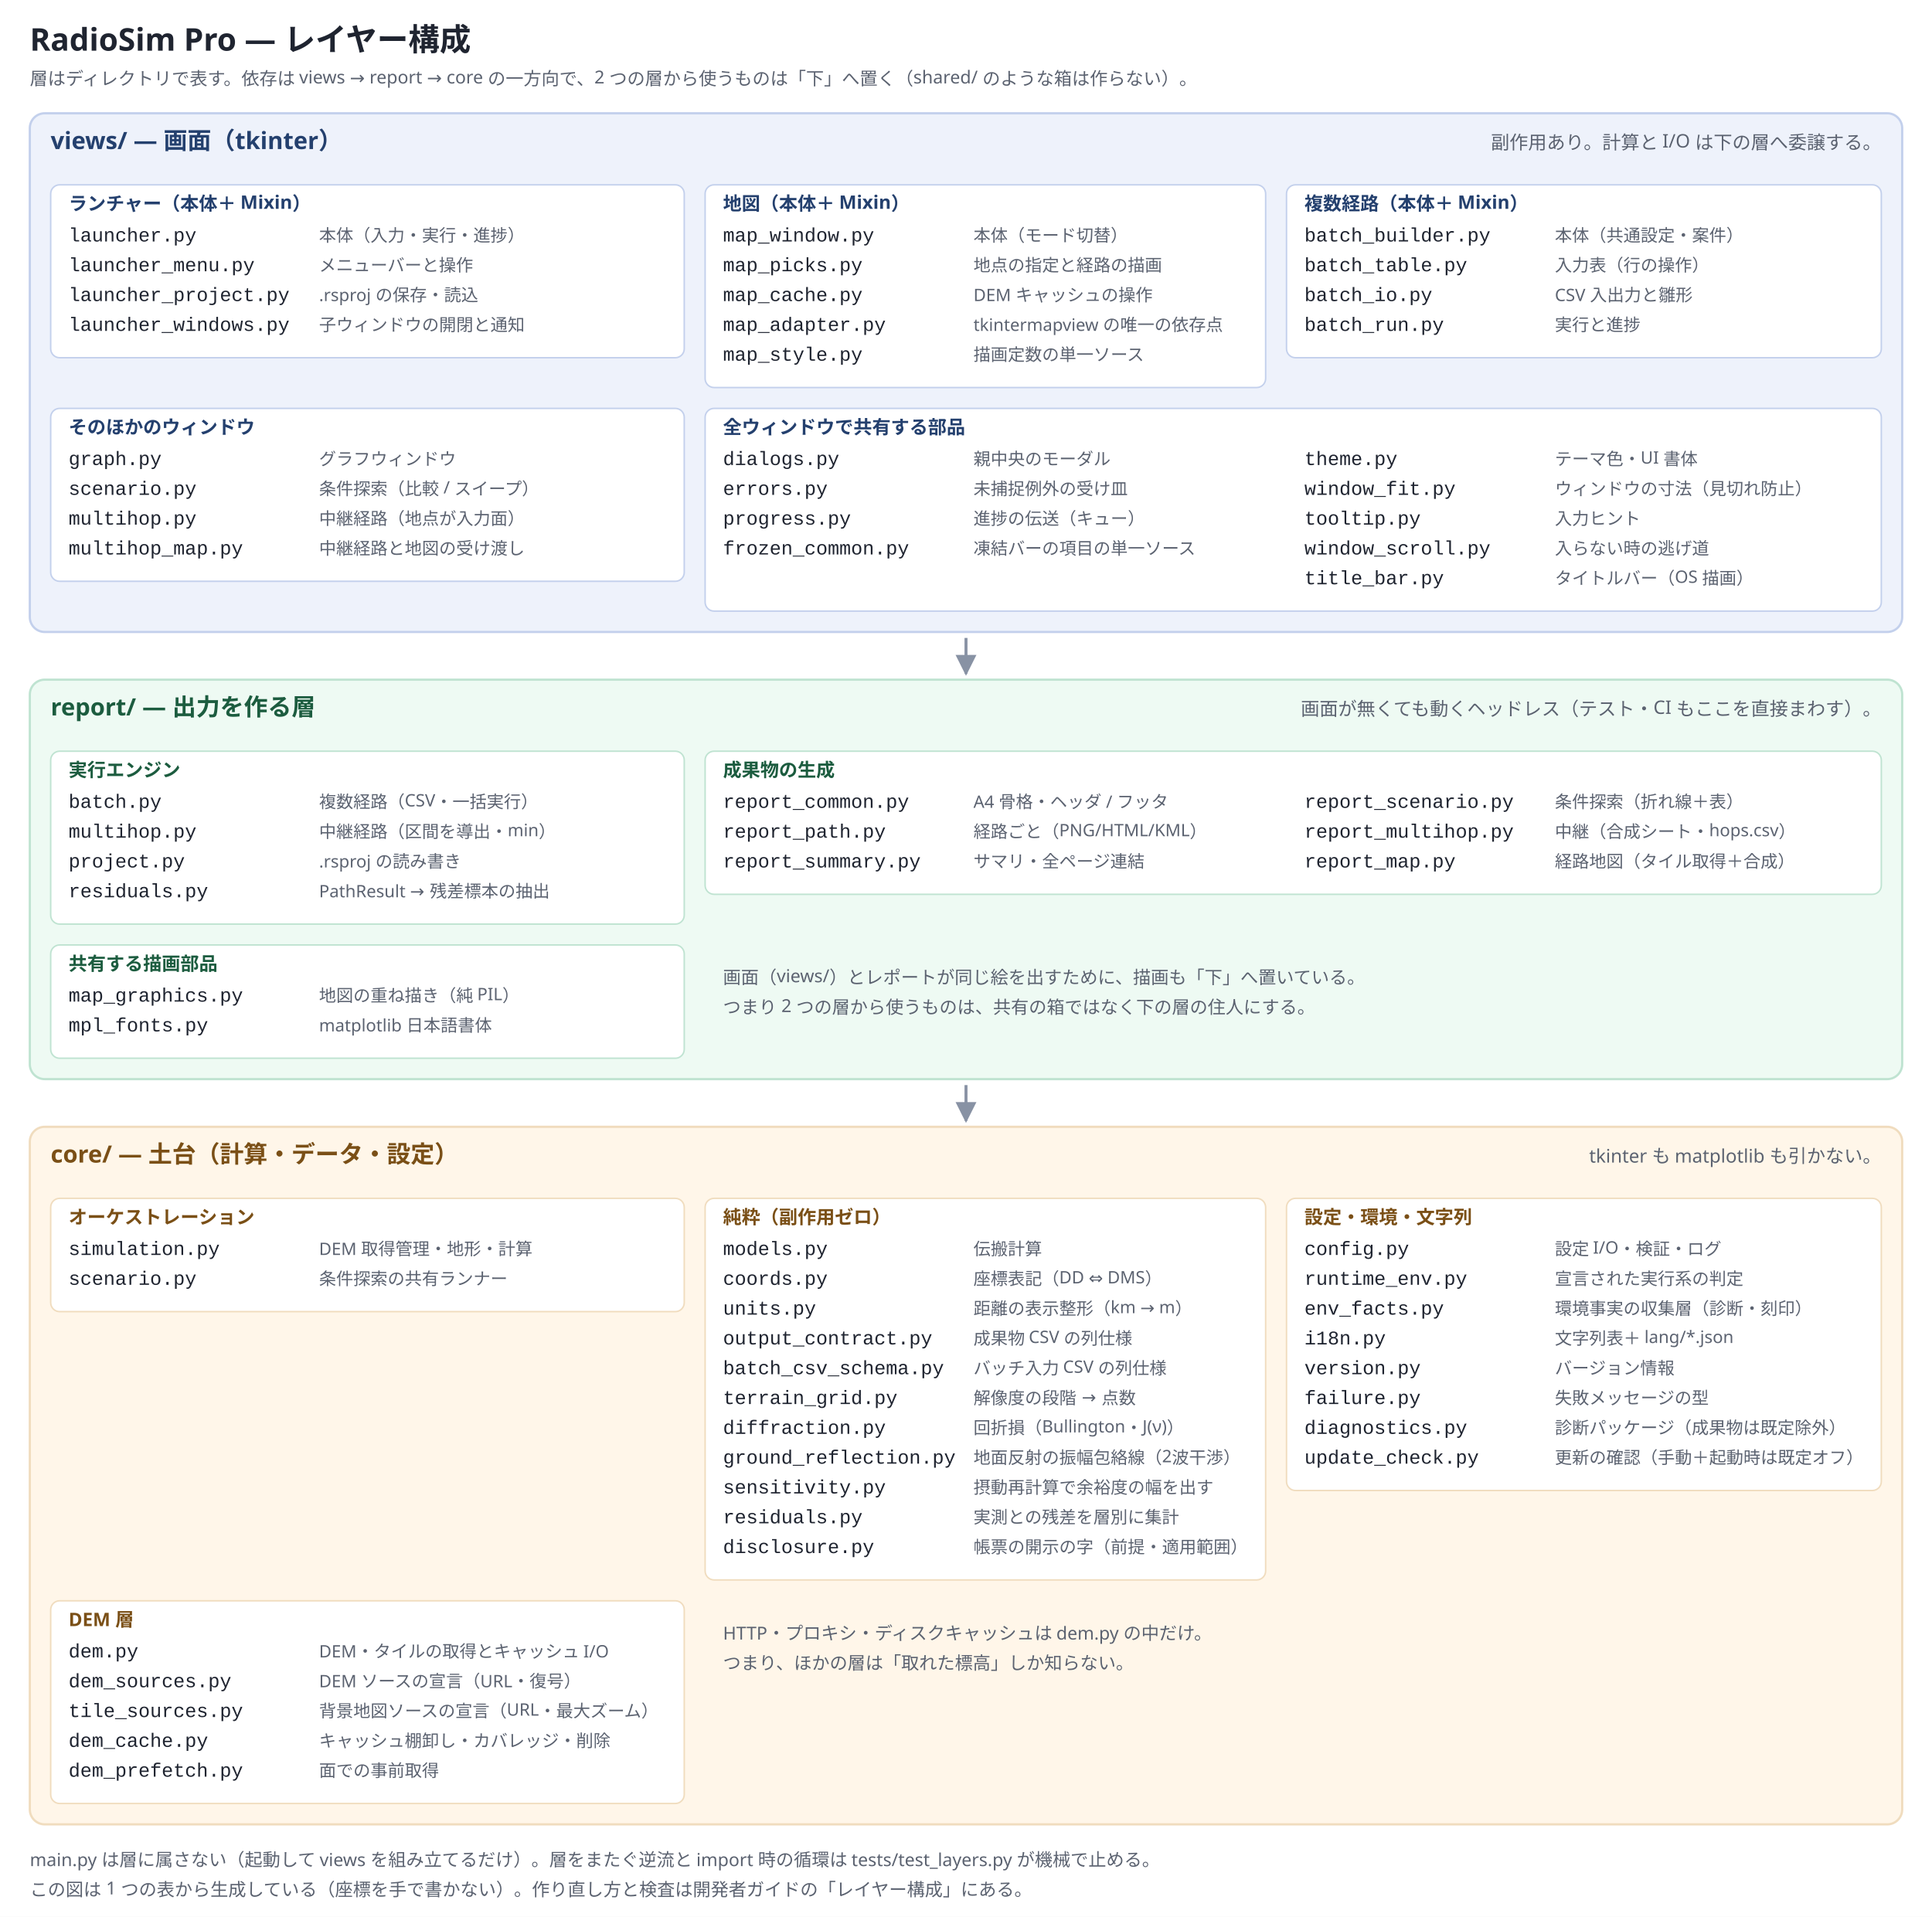
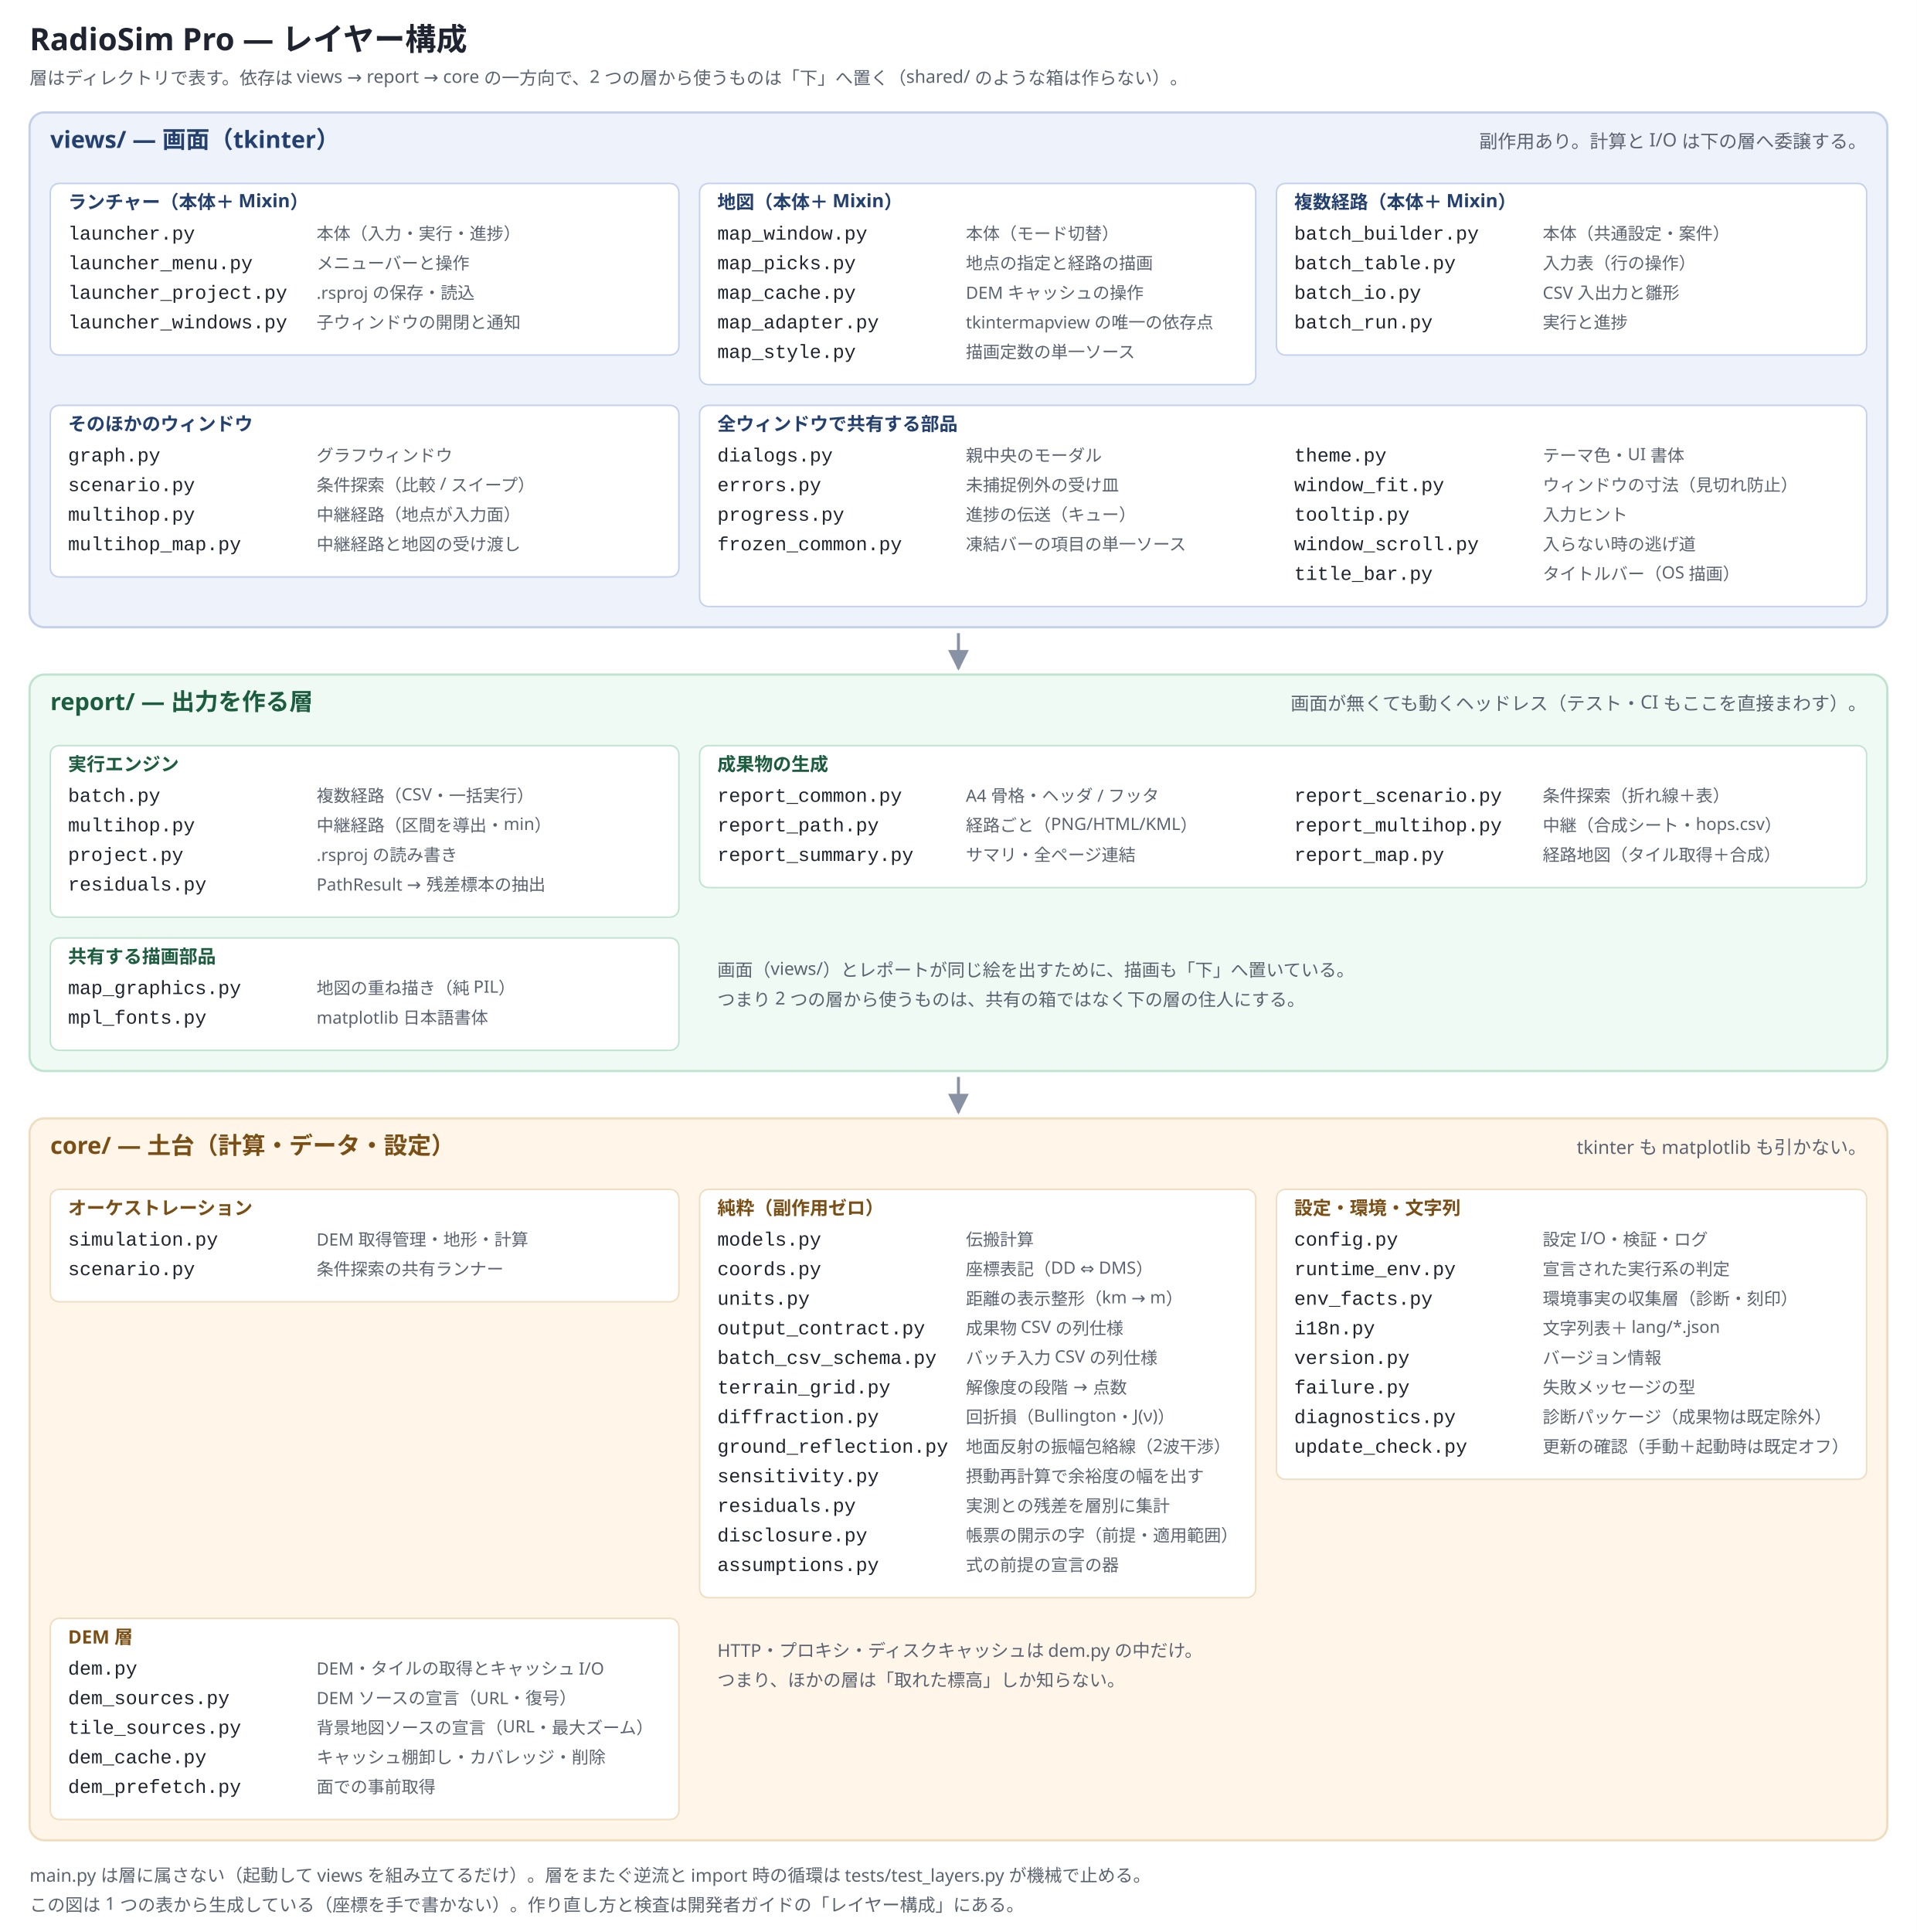
- <svg xmlns="http://www.w3.org/2000/svg" viewBox="0 0 1296 1286" width="1296" height="1286" role="img" aria-labelledby="ttl desc" font-family="'BIZ UDPGothic','Meiryo','Yu Gothic','Hiragino Sans',sans-serif">
+ <svg xmlns="http://www.w3.org/2000/svg" viewBox="0 0 1296 1306" width="1296" height="1306" role="img" aria-labelledby="ttl desc" font-family="'BIZ UDPGothic','Meiryo','Yu Gothic','Hiragino Sans',sans-serif">
  <defs>
    <marker id="ar" viewBox="0 0 10 10" refX="9" refY="5" markerWidth="7" markerHeight="7" orient="auto-start-reverse">
      <path d="M0,0 L10,5 L0,10 z" fill="#8892a4" />
    </marker>
    <style>
      .band  { stroke-width:1.5 }
      .card  { fill:#ffffff; stroke-width:1 }
      .lname { font-size:16px; font-weight:700 }
      .lrule { font-size:12.5px; fill:#5b6270 }
      .ctitle{ font-size:12.5px; font-weight:700 }
      .mod   { font-size:13px; font-family:Consolas,'Courier New',monospace; fill:#1f2430 }
      .role  { font-size:11.5px; fill:#5b6270 }
      .note  { font-size:12px; fill:#5b6270 }
      .arrow { stroke:#8892a4; stroke-width:2; marker-end:url(#ar) }
    </style>
  </defs>
-   <rect width="1296" height="1286" fill="#ffffff" />
+   <rect width="1296" height="1306" fill="#ffffff" />
  <text x="20" y="34" font-size="21" font-weight="700" fill="#1f2430">RadioSim Pro — レイヤー構成</text>
  <text x="20" y="57" class="note">層はディレクトリで表す。依存は views → report → core の一方向で、2 つの層から使うものは「下」へ置く（shared/ のような箱は作らない）。</text>
  <rect class="band" x="20" y="76" width="1256" height="348" rx="10" fill="#eef2fb" stroke="#c3d0ec" />
  <text x="34" y="100" class="lname" fill="#24406e">views/ — 画面（tkinter）</text>
  <text x="1262" y="100" class="lrule" text-anchor="end">副作用あり。計算と I/O は下の層へ委譲する。</text>
  <g>
    <rect class="card" x="34" y="124" width="425" height="116" rx="6" stroke="#c3d0ec" />
    <text x="46" y="141" class="ctitle" fill="#24406e">ランチャー（本体＋ Mixin）</text>
    <text x="46" y="162" class="mod">launcher.py</text>
    <text x="214" y="162" class="role">本体（入力・実行・進捗）</text>
    <text x="46" y="182" class="mod">launcher_menu.py</text>
    <text x="214" y="182" class="role">メニューバーと操作</text>
    <text x="46" y="202" class="mod">launcher_project.py</text>
    <text x="214" y="202" class="role">.rsproj の保存・読込</text>
    <text x="46" y="222" class="mod">launcher_windows.py</text>
    <text x="214" y="222" class="role">子ウィンドウの開閉と通知</text>
    <rect class="card" x="473" y="124" width="376" height="136" rx="6" stroke="#c3d0ec" />
    <text x="485" y="141" class="ctitle" fill="#24406e">地図（本体＋ Mixin）</text>
    <text x="485" y="162" class="mod">map_window.py</text>
    <text x="653" y="162" class="role">本体（モード切替）</text>
    <text x="485" y="182" class="mod">map_picks.py</text>
    <text x="653" y="182" class="role">地点の指定と経路の描画</text>
    <text x="485" y="202" class="mod">map_cache.py</text>
    <text x="653" y="202" class="role">DEM キャッシュの操作</text>
    <text x="485" y="222" class="mod">map_adapter.py</text>
    <text x="653" y="222" class="role">tkintermapview の唯一の依存点</text>
    <text x="485" y="242" class="mod">map_style.py</text>
    <text x="653" y="242" class="role">描画定数の単一ソース</text>
    <rect class="card" x="863" y="124" width="399" height="116" rx="6" stroke="#c3d0ec" />
    <text x="875" y="141" class="ctitle" fill="#24406e">複数経路（本体＋ Mixin）</text>
    <text x="875" y="162" class="mod">batch_builder.py</text>
    <text x="1043" y="162" class="role">本体（共通設定・案件）</text>
    <text x="875" y="182" class="mod">batch_table.py</text>
    <text x="1043" y="182" class="role">入力表（行の操作）</text>
    <text x="875" y="202" class="mod">batch_io.py</text>
    <text x="1043" y="202" class="role">CSV 入出力と雛形</text>
    <text x="875" y="222" class="mod">batch_run.py</text>
    <text x="1043" y="222" class="role">実行と進捗</text>
  </g>
  <g>
    <rect class="card" x="34" y="274" width="425" height="116" rx="6" stroke="#c3d0ec" />
    <text x="46" y="291" class="ctitle" fill="#24406e">そのほかのウィンドウ</text>
    <text x="46" y="312" class="mod">graph.py</text>
    <text x="214" y="312" class="role">グラフウィンドウ</text>
    <text x="46" y="332" class="mod">scenario.py</text>
    <text x="214" y="332" class="role">条件探索（比較 / スイープ）</text>
    <text x="46" y="352" class="mod">multihop.py</text>
    <text x="214" y="352" class="role">中継経路（地点が入力面）</text>
    <text x="46" y="372" class="mod">multihop_map.py</text>
    <text x="214" y="372" class="role">中継経路と地図の受け渡し</text>
    <rect class="card" x="473" y="274" width="789" height="136" rx="6" stroke="#c3d0ec" />
    <text x="485" y="291" class="ctitle" fill="#24406e">全ウィンドウで共有する部品</text>
    <text x="485" y="312" class="mod">dialogs.py</text>
    <text x="653" y="312" class="role">親中央のモーダル</text>
    <text x="485" y="332" class="mod">errors.py</text>
    <text x="653" y="332" class="role">未捕捉例外の受け皿</text>
    <text x="485" y="352" class="mod">progress.py</text>
    <text x="653" y="352" class="role">進捗の伝送（キュー）</text>
    <text x="485" y="372" class="mod">frozen_common.py</text>
    <text x="653" y="372" class="role">凍結バーの項目の単一ソース</text>
    <text x="875" y="312" class="mod">theme.py</text>
    <text x="1043" y="312" class="role">テーマ色・UI 書体</text>
    <text x="875" y="332" class="mod">window_fit.py</text>
    <text x="1043" y="332" class="role">ウィンドウの寸法（見切れ防止）</text>
    <text x="875" y="352" class="mod">tooltip.py</text>
    <text x="1043" y="352" class="role">入力ヒント</text>
    <text x="875" y="372" class="mod">window_scroll.py</text>
    <text x="1043" y="372" class="role">入らない時の逃げ道</text>
    <text x="875" y="392" class="mod">title_bar.py</text>
    <text x="1043" y="392" class="role">タイトルバー（OS 描画）</text>
  </g>
  <line class="arrow" x1="648" y1="428" x2="648" y2="452" />
  <rect class="band" x="20" y="456" width="1256" height="268" rx="10" fill="#eefaf3" stroke="#bfe3d1" />
  <text x="34" y="480" class="lname" fill="#1c5c3f">report/ — 出力を作る層</text>
  <text x="1262" y="480" class="lrule" text-anchor="end">画面が無くても動くヘッドレス（テスト・CI もここを直接まわす）。</text>
  <g>
    <rect class="card" x="34" y="504" width="425" height="116" rx="6" stroke="#bfe3d1" />
    <text x="46" y="521" class="ctitle" fill="#1c5c3f">実行エンジン</text>
    <text x="46" y="542" class="mod">batch.py</text>
    <text x="214" y="542" class="role">複数経路（CSV・一括実行）</text>
    <text x="46" y="562" class="mod">multihop.py</text>
    <text x="214" y="562" class="role">中継経路（区間を導出・min）</text>
    <text x="46" y="582" class="mod">project.py</text>
    <text x="214" y="582" class="role">.rsproj の読み書き</text>
    <text x="46" y="602" class="mod">residuals.py</text>
    <text x="214" y="602" class="role">PathResult → 残差標本の抽出</text>
    <rect class="card" x="473" y="504" width="789" height="96" rx="6" stroke="#bfe3d1" />
    <text x="485" y="521" class="ctitle" fill="#1c5c3f">成果物の生成</text>
    <text x="485" y="542" class="mod">report_common.py</text>
    <text x="653" y="542" class="role">A4 骨格・ヘッダ / フッタ</text>
    <text x="485" y="562" class="mod">report_path.py</text>
    <text x="653" y="562" class="role">経路ごと（PNG/HTML/KML）</text>
    <text x="485" y="582" class="mod">report_summary.py</text>
    <text x="653" y="582" class="role">サマリ・全ページ連結</text>
    <text x="875" y="542" class="mod">report_scenario.py</text>
    <text x="1043" y="542" class="role">条件探索（折れ線＋表）</text>
    <text x="875" y="562" class="mod">report_multihop.py</text>
    <text x="1043" y="562" class="role">中継（合成シート・hops.csv）</text>
    <text x="875" y="582" class="mod">report_map.py</text>
    <text x="1043" y="582" class="role">経路地図（タイル取得＋合成）</text>
  </g>
  <g>
    <rect class="card" x="34" y="634" width="425" height="76" rx="6" stroke="#bfe3d1" />
    <text x="46" y="651" class="ctitle" fill="#1c5c3f">共有する描画部品</text>
    <text x="46" y="672" class="mod">map_graphics.py</text>
    <text x="214" y="672" class="role">地図の重ね描き（純 PIL）</text>
    <text x="46" y="692" class="mod">mpl_fonts.py</text>
    <text x="214" y="692" class="role">matplotlib 日本語書体</text>
    <text x="485" y="660" class="note">画面（views/）とレポートが同じ絵を出すために、描画も「下」へ置いている。</text>
    <text x="485" y="680" class="note">つまり 2 つの層から使うものは、共有の箱ではなく下の層の住人にする。</text>
  </g>
  <line class="arrow" x1="648" y1="728" x2="648" y2="752" />
-   <rect class="band" x="20" y="756" width="1256" height="468" rx="10" fill="#fff6e9" stroke="#f0dcbe" />
+   <rect class="band" x="20" y="756" width="1256" height="488" rx="10" fill="#fff6e9" stroke="#f0dcbe" />
  <text x="34" y="780" class="lname" fill="#7a4f16">core/ — 土台（計算・データ・設定）</text>
  <text x="1262" y="780" class="lrule" text-anchor="end">tkinter も matplotlib も引かない。</text>
  <g>
    <rect class="card" x="34" y="804" width="425" height="76" rx="6" stroke="#f0dcbe" />
    <text x="46" y="821" class="ctitle" fill="#7a4f16">オーケストレーション</text>
    <text x="46" y="842" class="mod">simulation.py</text>
    <text x="214" y="842" class="role">DEM 取得管理・地形・計算</text>
    <text x="46" y="862" class="mod">scenario.py</text>
    <text x="214" y="862" class="role">条件探索の共有ランナー</text>
-     <rect class="card" x="473" y="804" width="376" height="256" rx="6" stroke="#f0dcbe" />
+     <rect class="card" x="473" y="804" width="376" height="276" rx="6" stroke="#f0dcbe" />
    <text x="485" y="821" class="ctitle" fill="#7a4f16">純粋（副作用ゼロ）</text>
    <text x="485" y="842" class="mod">models.py</text>
    <text x="653" y="842" class="role">伝搬計算</text>
    <text x="485" y="862" class="mod">coords.py</text>
    <text x="653" y="862" class="role">座標表記（DD ⇔ DMS）</text>
    <text x="485" y="882" class="mod">units.py</text>
    <text x="653" y="882" class="role">距離の表示整形（km → m）</text>
    <text x="485" y="902" class="mod">output_contract.py</text>
    <text x="653" y="902" class="role">成果物 CSV の列仕様</text>
    <text x="485" y="922" class="mod">batch_csv_schema.py</text>
    <text x="653" y="922" class="role">バッチ入力 CSV の列仕様</text>
    <text x="485" y="942" class="mod">terrain_grid.py</text>
    <text x="653" y="942" class="role">解像度の段階 → 点数</text>
    <text x="485" y="962" class="mod">diffraction.py</text>
    <text x="653" y="962" class="role">回折損（Bullington・J(ν)）</text>
    <text x="485" y="982" class="mod">ground_reflection.py</text>
    <text x="653" y="982" class="role">地面反射の振幅包絡線（2波干渉）</text>
    <text x="485" y="1002" class="mod">sensitivity.py</text>
    <text x="653" y="1002" class="role">摂動再計算で余裕度の幅を出す</text>
    <text x="485" y="1022" class="mod">residuals.py</text>
    <text x="653" y="1022" class="role">実測との残差を層別に集計</text>
    <text x="485" y="1042" class="mod">disclosure.py</text>
    <text x="653" y="1042" class="role">帳票の開示の字（前提・適用範囲）</text>
+     <text x="485" y="1062" class="mod">assumptions.py</text>
+     <text x="653" y="1062" class="role">式の前提の宣言の器</text>
    <rect class="card" x="863" y="804" width="399" height="196" rx="6" stroke="#f0dcbe" />
    <text x="875" y="821" class="ctitle" fill="#7a4f16">設定・環境・文字列</text>
    <text x="875" y="842" class="mod">config.py</text>
    <text x="1043" y="842" class="role">設定 I/O・検証・ログ</text>
    <text x="875" y="862" class="mod">runtime_env.py</text>
    <text x="1043" y="862" class="role">宣言された実行系の判定</text>
    <text x="875" y="882" class="mod">env_facts.py</text>
    <text x="1043" y="882" class="role">環境事実の収集層（診断・刻印）</text>
    <text x="875" y="902" class="mod">i18n.py</text>
    <text x="1043" y="902" class="role">文字列表＋ lang/*.json</text>
    <text x="875" y="922" class="mod">version.py</text>
    <text x="1043" y="922" class="role">バージョン情報</text>
    <text x="875" y="942" class="mod">failure.py</text>
    <text x="1043" y="942" class="role">失敗メッセージの型</text>
    <text x="875" y="962" class="mod">diagnostics.py</text>
    <text x="1043" y="962" class="role">診断パッケージ（成果物は既定除外）</text>
    <text x="875" y="982" class="mod">update_check.py</text>
    <text x="1043" y="982" class="role">更新の確認（手動＋起動時は既定オフ）</text>
  </g>
  <g>
-     <rect class="card" x="34" y="1074" width="425" height="136" rx="6" stroke="#f0dcbe" />
-     <text x="46" y="1091" class="ctitle" fill="#7a4f16">DEM 層</text>
-     <text x="46" y="1112" class="mod">dem.py</text>
-     <text x="214" y="1112" class="role">DEM・タイルの取得とキャッシュ I/O</text>
-     <text x="46" y="1132" class="mod">dem_sources.py</text>
-     <text x="214" y="1132" class="role">DEM ソースの宣言（URL・復号）</text>
-     <text x="46" y="1152" class="mod">tile_sources.py</text>
-     <text x="214" y="1152" class="role">背景地図ソースの宣言（URL・最大ズーム）</text>
-     <text x="46" y="1172" class="mod">dem_cache.py</text>
-     <text x="214" y="1172" class="role">キャッシュ棚卸し・カバレッジ・削除</text>
-     <text x="46" y="1192" class="mod">dem_prefetch.py</text>
-     <text x="214" y="1192" class="role">面での事前取得</text>
-     <text x="485" y="1100" class="note">HTTP・プロキシ・ディスクキャッシュは dem.py の中だけ。</text>
-     <text x="485" y="1120" class="note">つまり、ほかの層は「取れた標高」しか知らない。</text>
-   </g>
-   <text x="20" y="1252" class="note">main.py は層に属さない（起動して views を組み立てるだけ）。層をまたぐ逆流と import 時の循環は tests/test_layers.py が機械で止める。</text>
-   <text x="20" y="1272" class="note">この図は 1 つの表から生成している（座標を手で書かない）。作り直し方と検査は開発者ガイドの「レイヤー構成」にある。</text>
+     <rect class="card" x="34" y="1094" width="425" height="136" rx="6" stroke="#f0dcbe" />
+     <text x="46" y="1111" class="ctitle" fill="#7a4f16">DEM 層</text>
+     <text x="46" y="1132" class="mod">dem.py</text>
+     <text x="214" y="1132" class="role">DEM・タイルの取得とキャッシュ I/O</text>
+     <text x="46" y="1152" class="mod">dem_sources.py</text>
+     <text x="214" y="1152" class="role">DEM ソースの宣言（URL・復号）</text>
+     <text x="46" y="1172" class="mod">tile_sources.py</text>
+     <text x="214" y="1172" class="role">背景地図ソースの宣言（URL・最大ズーム）</text>
+     <text x="46" y="1192" class="mod">dem_cache.py</text>
+     <text x="214" y="1192" class="role">キャッシュ棚卸し・カバレッジ・削除</text>
+     <text x="46" y="1212" class="mod">dem_prefetch.py</text>
+     <text x="214" y="1212" class="role">面での事前取得</text>
+     <text x="485" y="1120" class="note">HTTP・プロキシ・ディスクキャッシュは dem.py の中だけ。</text>
+     <text x="485" y="1140" class="note">つまり、ほかの層は「取れた標高」しか知らない。</text>
+   </g>
+   <text x="20" y="1272" class="note">main.py は層に属さない（起動して views を組み立てるだけ）。層をまたぐ逆流と import 時の循環は tests/test_layers.py が機械で止める。</text>
+   <text x="20" y="1292" class="note">この図は 1 つの表から生成している（座標を手で書かない）。作り直し方と検査は開発者ガイドの「レイヤー構成」にある。</text>
</svg>
